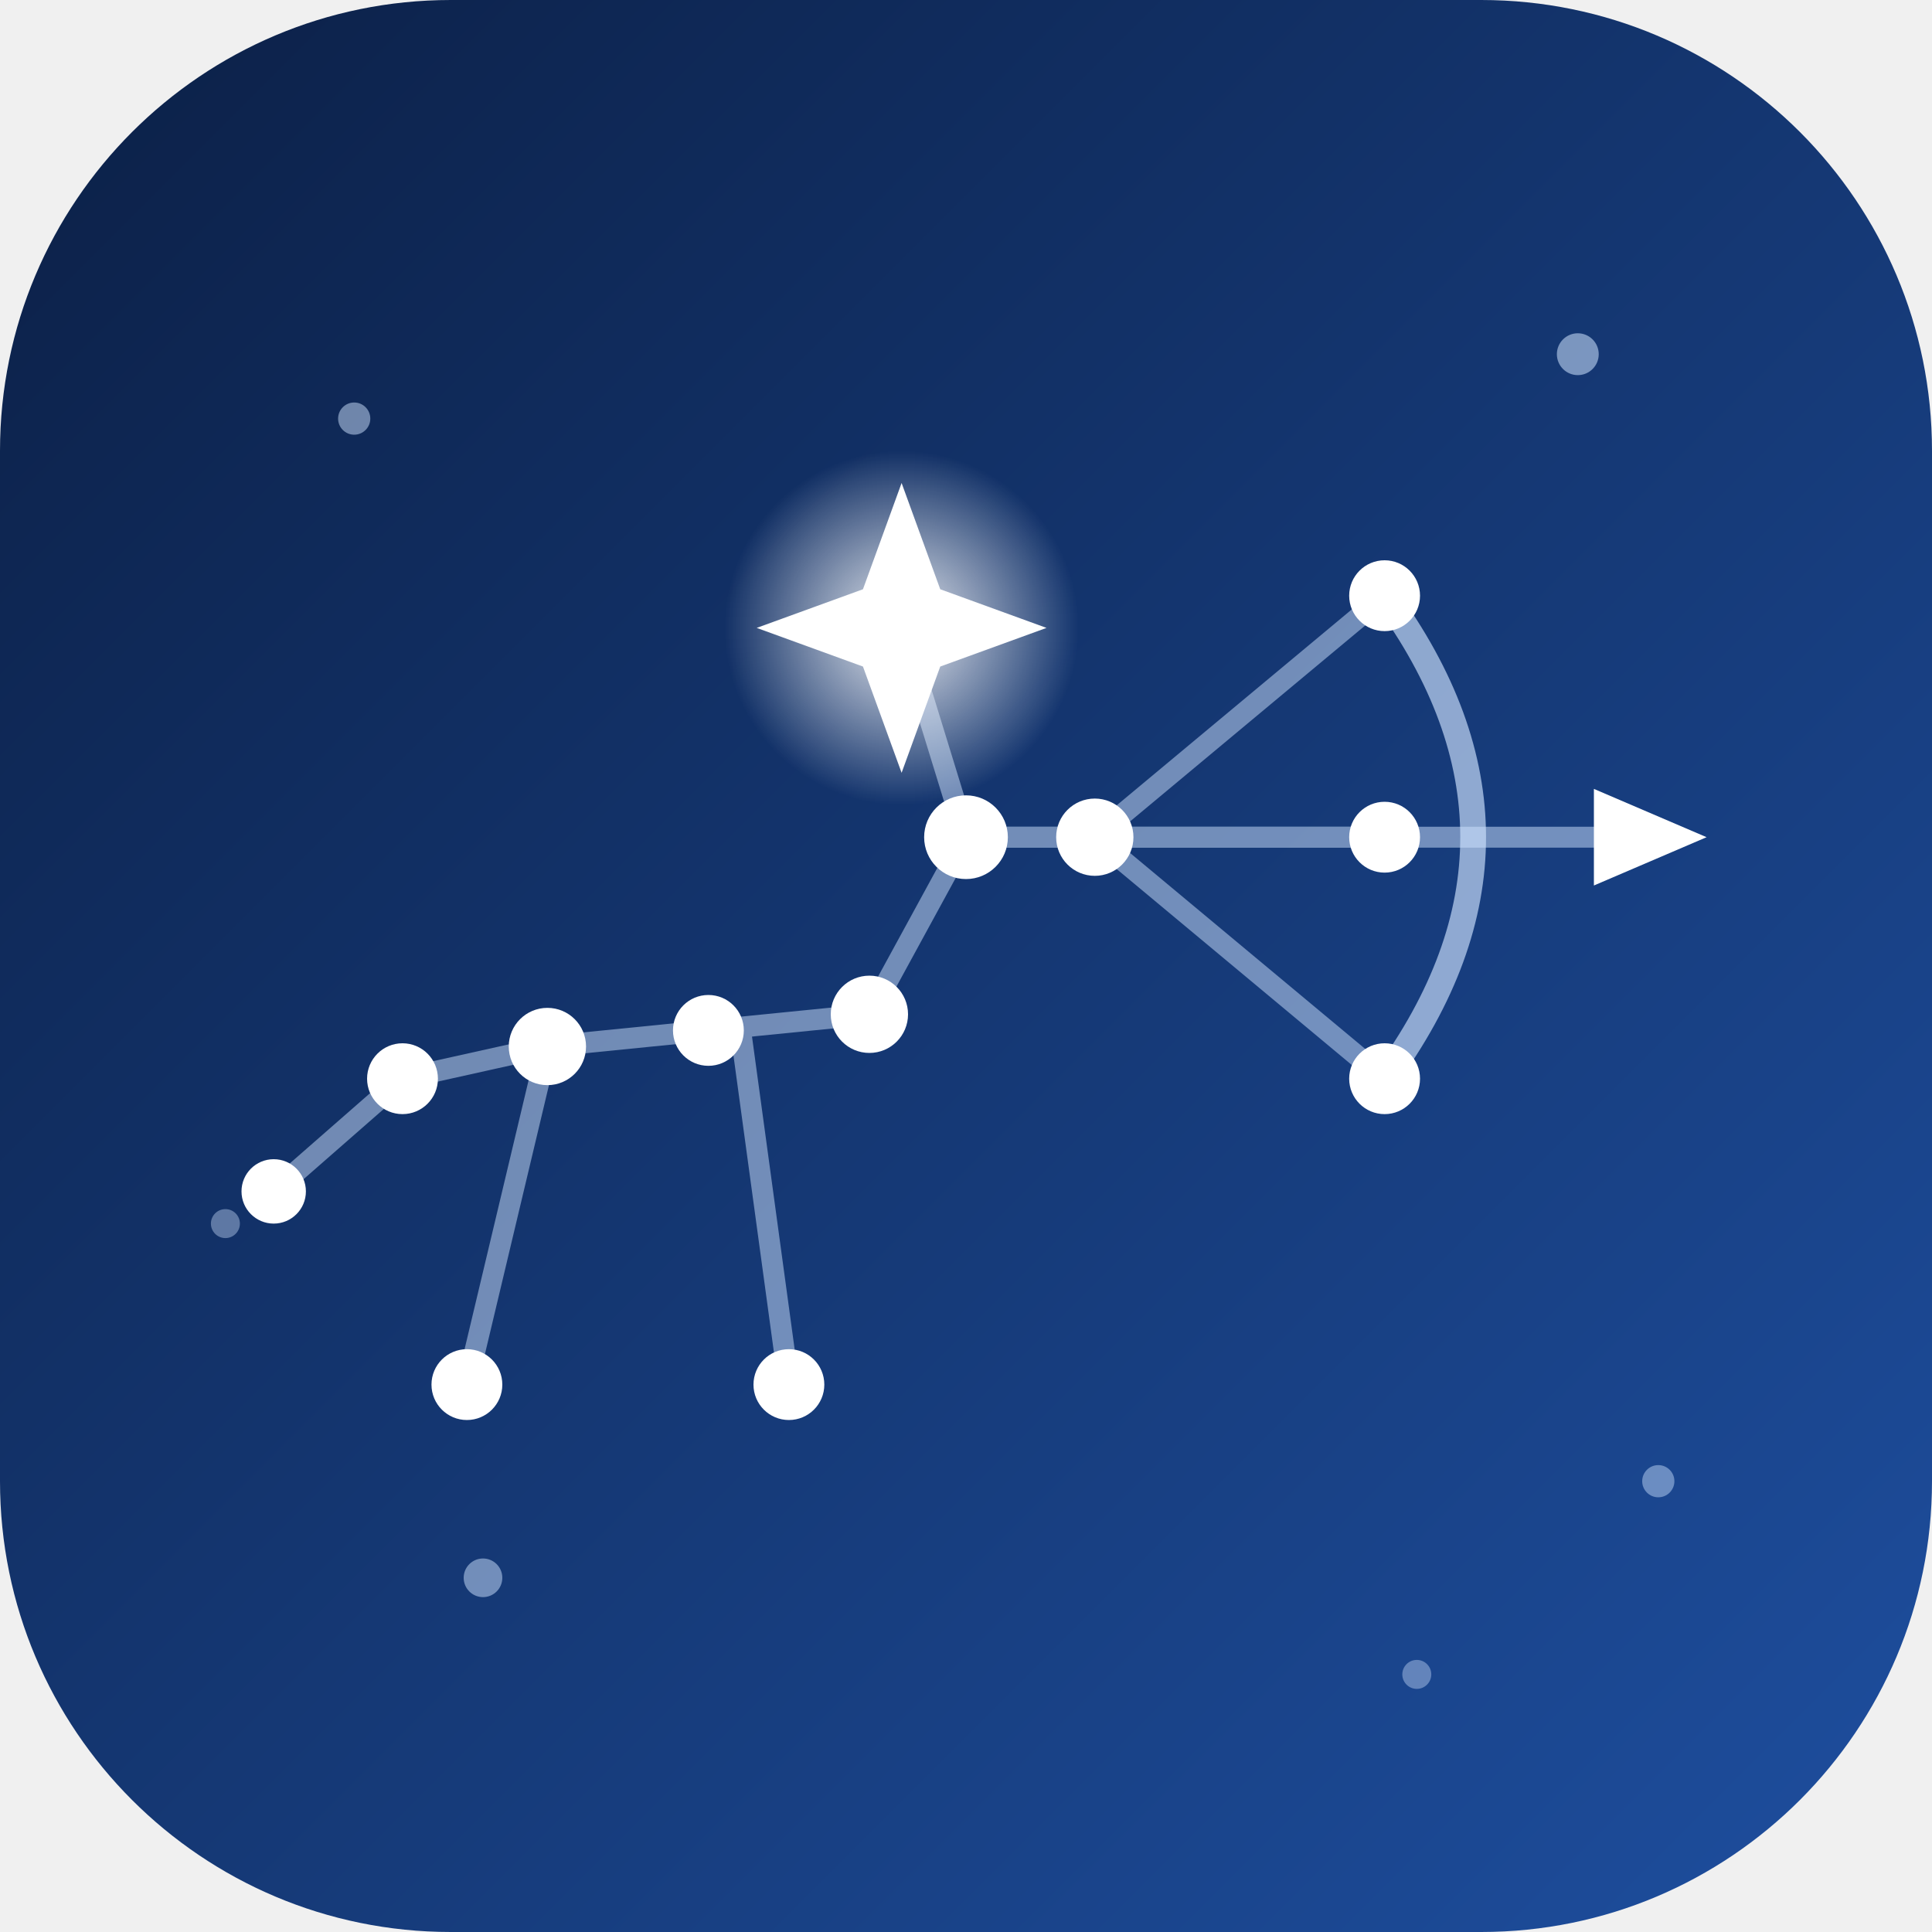
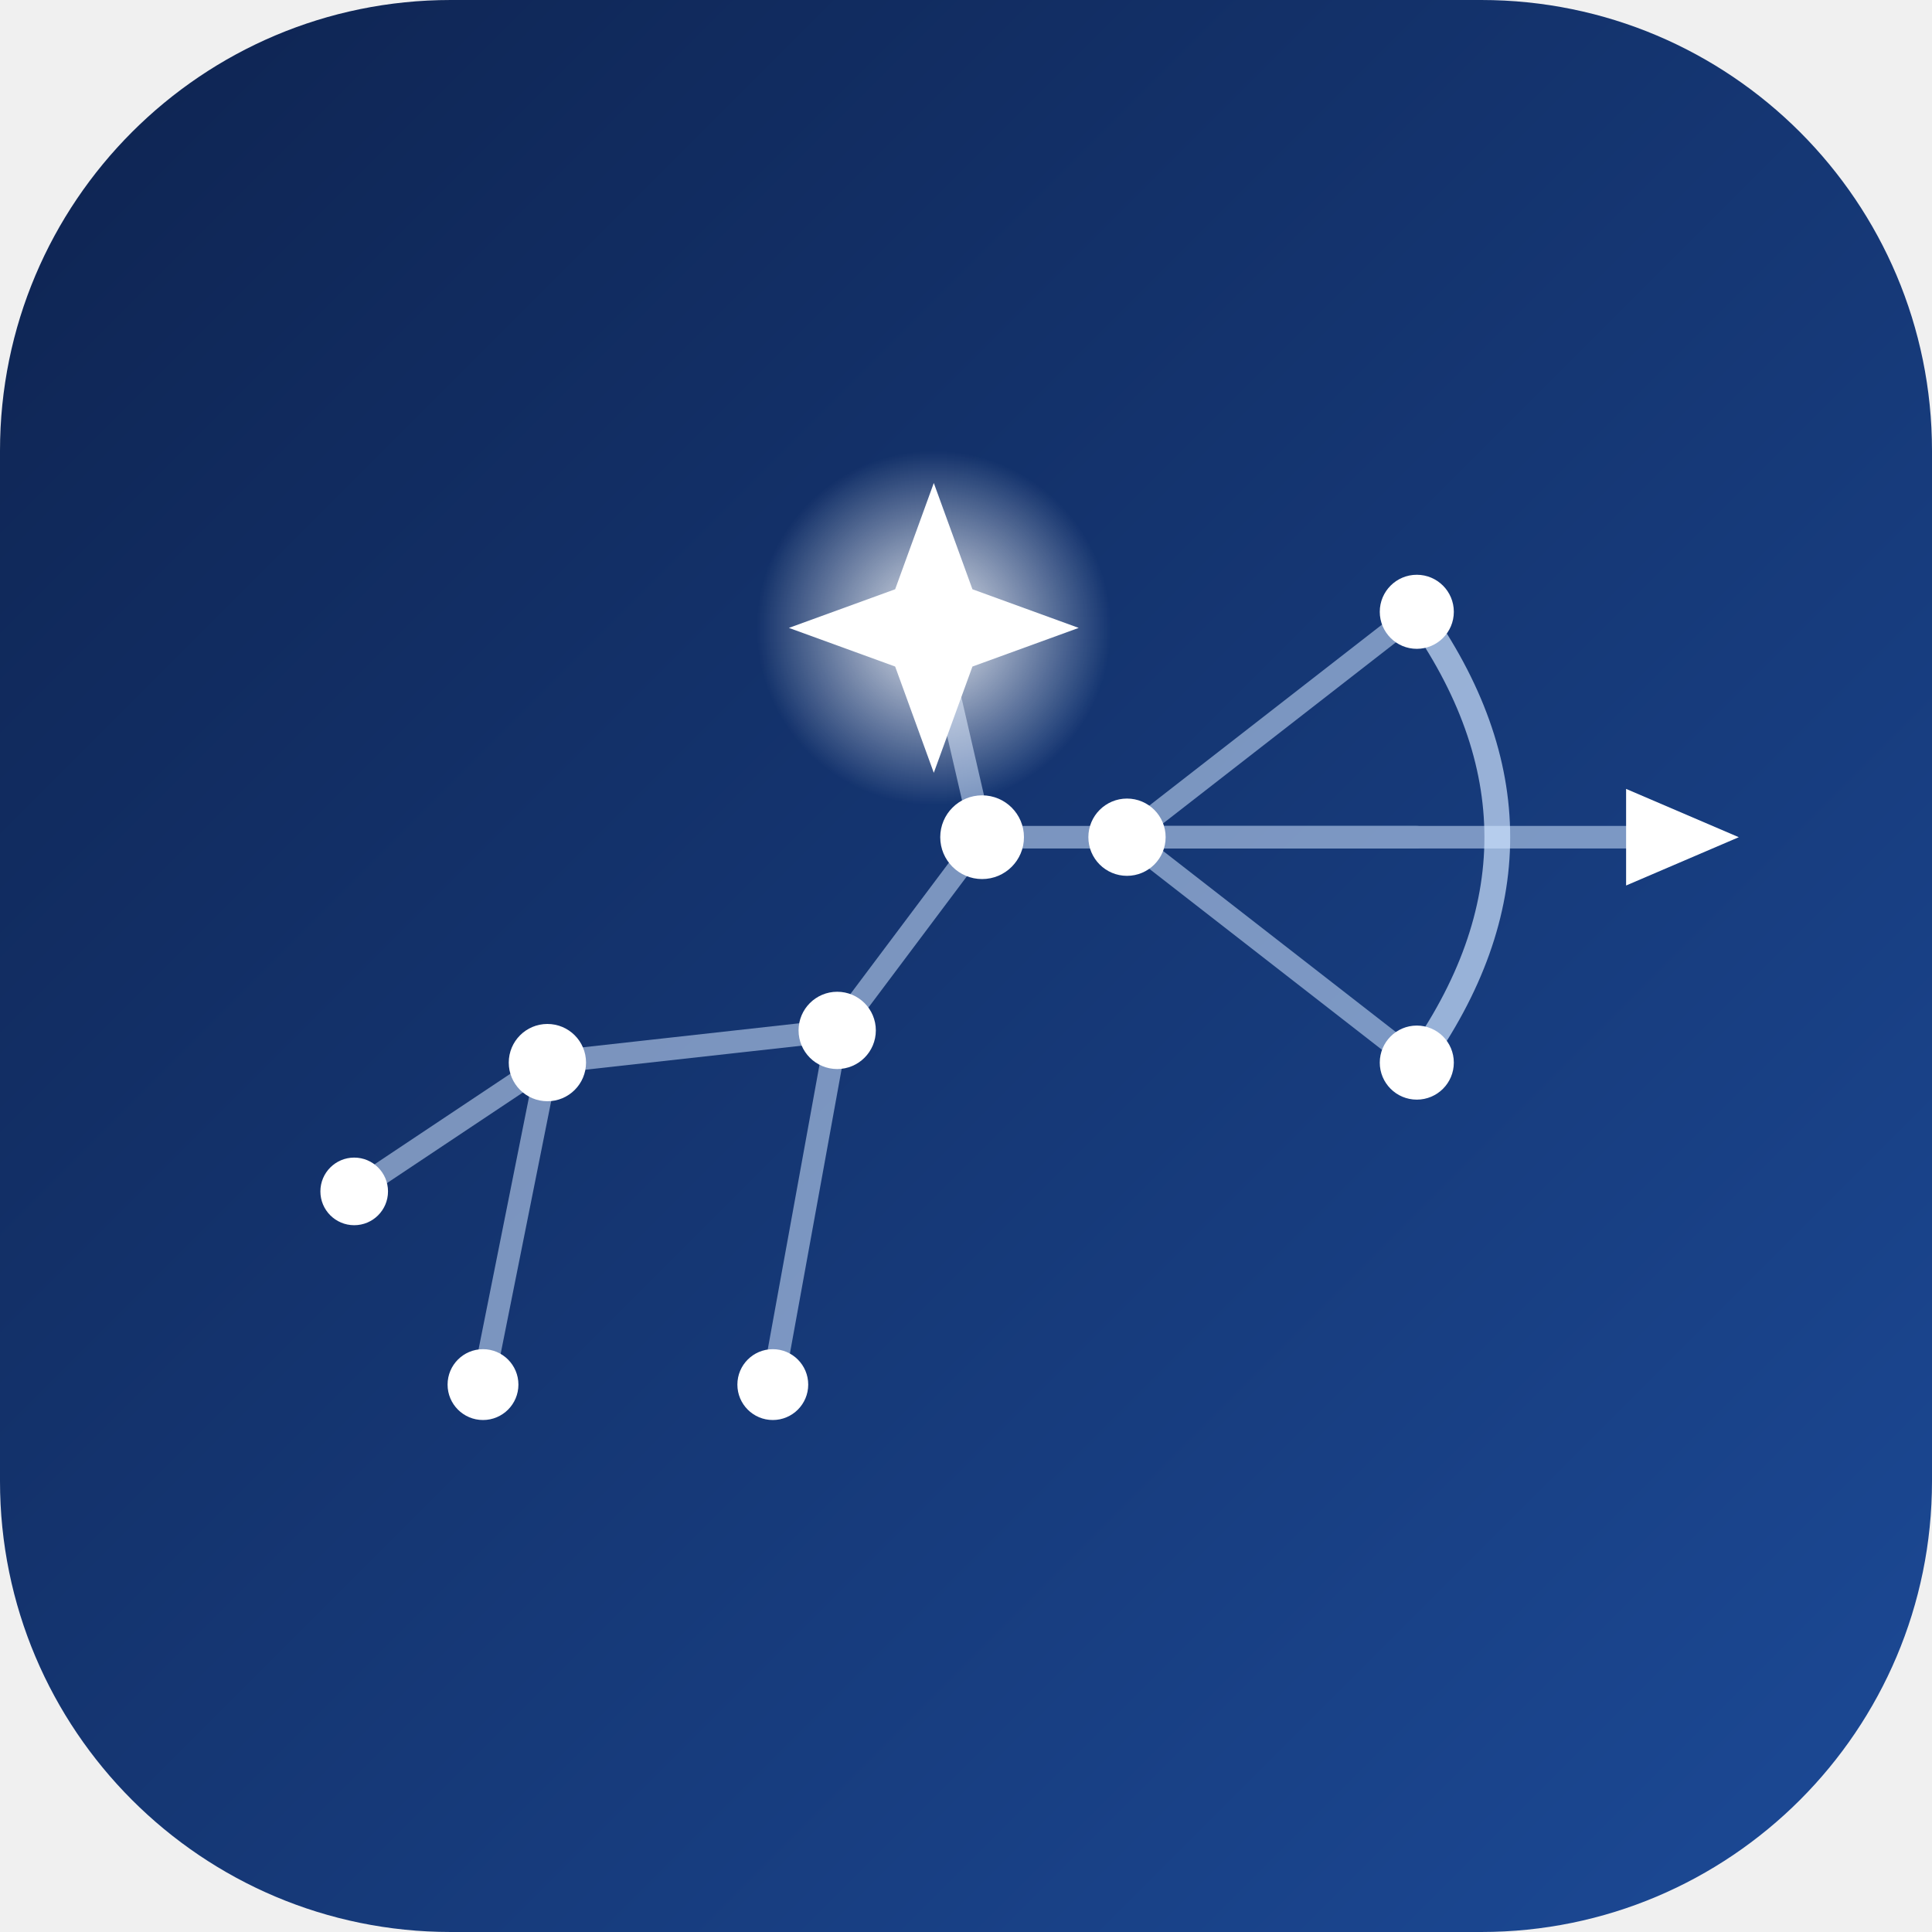
<svg xmlns="http://www.w3.org/2000/svg" viewBox="0 0 120 120" width="120" height="120" role="img" aria-label="Kyro constellation">
  <defs>
    <linearGradient id="bg" x1="0" y1="0" x2="1" y2="1">
-       <stop offset="0" stop-color="#0B1F45" />
-       <stop offset="1" stop-color="#1E4FA0" />
+       <stop offset="0" stop-color="#0E2350" />
+       <stop offset="1" stop-color="#1C4A97" />
    </linearGradient>
    <radialGradient id="halo" cx="0.5" cy="0.5" r="0.5">
      <stop offset="0" stop-color="#FFFFFF" stop-opacity="0.9" />
      <stop offset="1" stop-color="#FFFFFF" stop-opacity="0" />
    </radialGradient>
  </defs>
  <rect x="0" y="0" width="120" height="120" rx="28" fill="url(#bg)" />
-   <g fill="#CFE4FF">
-     <circle cx="22" cy="26" r="1" opacity="0.5" />
-     <circle cx="98" cy="22" r="1.3" opacity="0.55" />
-     <circle cx="103" cy="92" r="1" opacity="0.45" />
-     <circle cx="30" cy="98" r="1.2" opacity="0.5" />
-     <circle cx="14" cy="76" r="0.9" opacity="0.4" />
-     <circle cx="88" cy="104" r="0.9" opacity="0.4" />
-   </g>
-   <g transform="translate(-4,9)">
-     <g stroke="#CFE4FF" stroke-width="1.3" stroke-linecap="round" stroke-linejoin="round" opacity="0.5" fill="none">
-       <path d="M60 30 L64 43 L58 54" />
-       <path d="M58 54 L48 55 L38 56 L29 58 L21 65" />
-       <path d="M50 55 L53 77" />
-       <path d="M38 56 L33 77" />
-       <path d="M64 43 L72 43" />
-       <path d="M64 43 L90 43" />
-       <path d="M90 28 L72 43 L90 58" />
-       <path d="M72 43 L104 43" />
+   <g transform="translate(-2,8)">
+     <g stroke="#CFE4FF" stroke-width="1.4" stroke-linecap="round" stroke-linejoin="round" opacity="0.55" fill="none">
+       <path d="M60 31 L63 44 L54 56 L36 58 L24 66" />
+       <path d="M54 56 L50 78" />
+       <path d="M36 58 L32 78" />
+       <path d="M63 44 L90 44" />
+       <path d="M90 30 L72 44 L90 58" />
+       <path d="M72 44 L104 44" />
    </g>
-     <path d="M90 28 Q101 43 90 58" fill="none" stroke="#CFE4FF" stroke-width="1.6" stroke-linecap="round" opacity="0.65" />
-     <polygon points="103,40 110,43 103,46" fill="#FFFFFF" />
+     <path d="M90 30 Q100 44 90 58" fill="none" stroke="#CFE4FF" stroke-width="1.6" stroke-linecap="round" opacity="0.7" />
+     <polygon points="103,41 110,44 103,47" fill="#FFFFFF" />
    <g fill="#FFFFFF">
-       <circle cx="64" cy="43" r="2.6" />
-       <circle cx="58" cy="54" r="2.4" />
-       <circle cx="48" cy="55" r="2.2" />
-       <circle cx="38" cy="56" r="2.4" />
-       <circle cx="29" cy="58" r="2.2" />
-       <circle cx="21" cy="65" r="2" />
-       <circle cx="53" cy="77" r="2.2" />
-       <circle cx="33" cy="77" r="2.2" />
-       <circle cx="72" cy="43" r="2.4" />
-       <circle cx="90" cy="28" r="2.2" />
-       <circle cx="90" cy="58" r="2.2" />
-       <circle cx="90" cy="43" r="2.2" />
+       <circle cx="63" cy="44" r="2.6" />
+       <circle cx="54" cy="56" r="2.4" />
+       <circle cx="36" cy="58" r="2.4" />
+       <circle cx="24" cy="66" r="2.1" />
+       <circle cx="50" cy="78" r="2.2" />
+       <circle cx="32" cy="78" r="2.2" />
+       <circle cx="72" cy="44" r="2.4" />
+       <circle cx="90" cy="30" r="2.3" />
+       <circle cx="90" cy="58" r="2.3" />
    </g>
-     <circle cx="60" cy="30" r="11" fill="url(#halo)" />
-     <path d="M60 21 L62.4 27.6 L69 30 L62.4 32.4 L60 39 L57.6 32.4 L51 30 L57.6 27.6 Z" fill="#FFFFFF" />
+     <circle cx="60" cy="31" r="11" fill="url(#halo)" />
+     <path d="M60 22 L62.4 28.6 L69 31 L62.4 33.4 L60 40 L57.6 33.4 L51 31 L57.6 28.6 Z" fill="#FFFFFF" />
  </g>
</svg>
